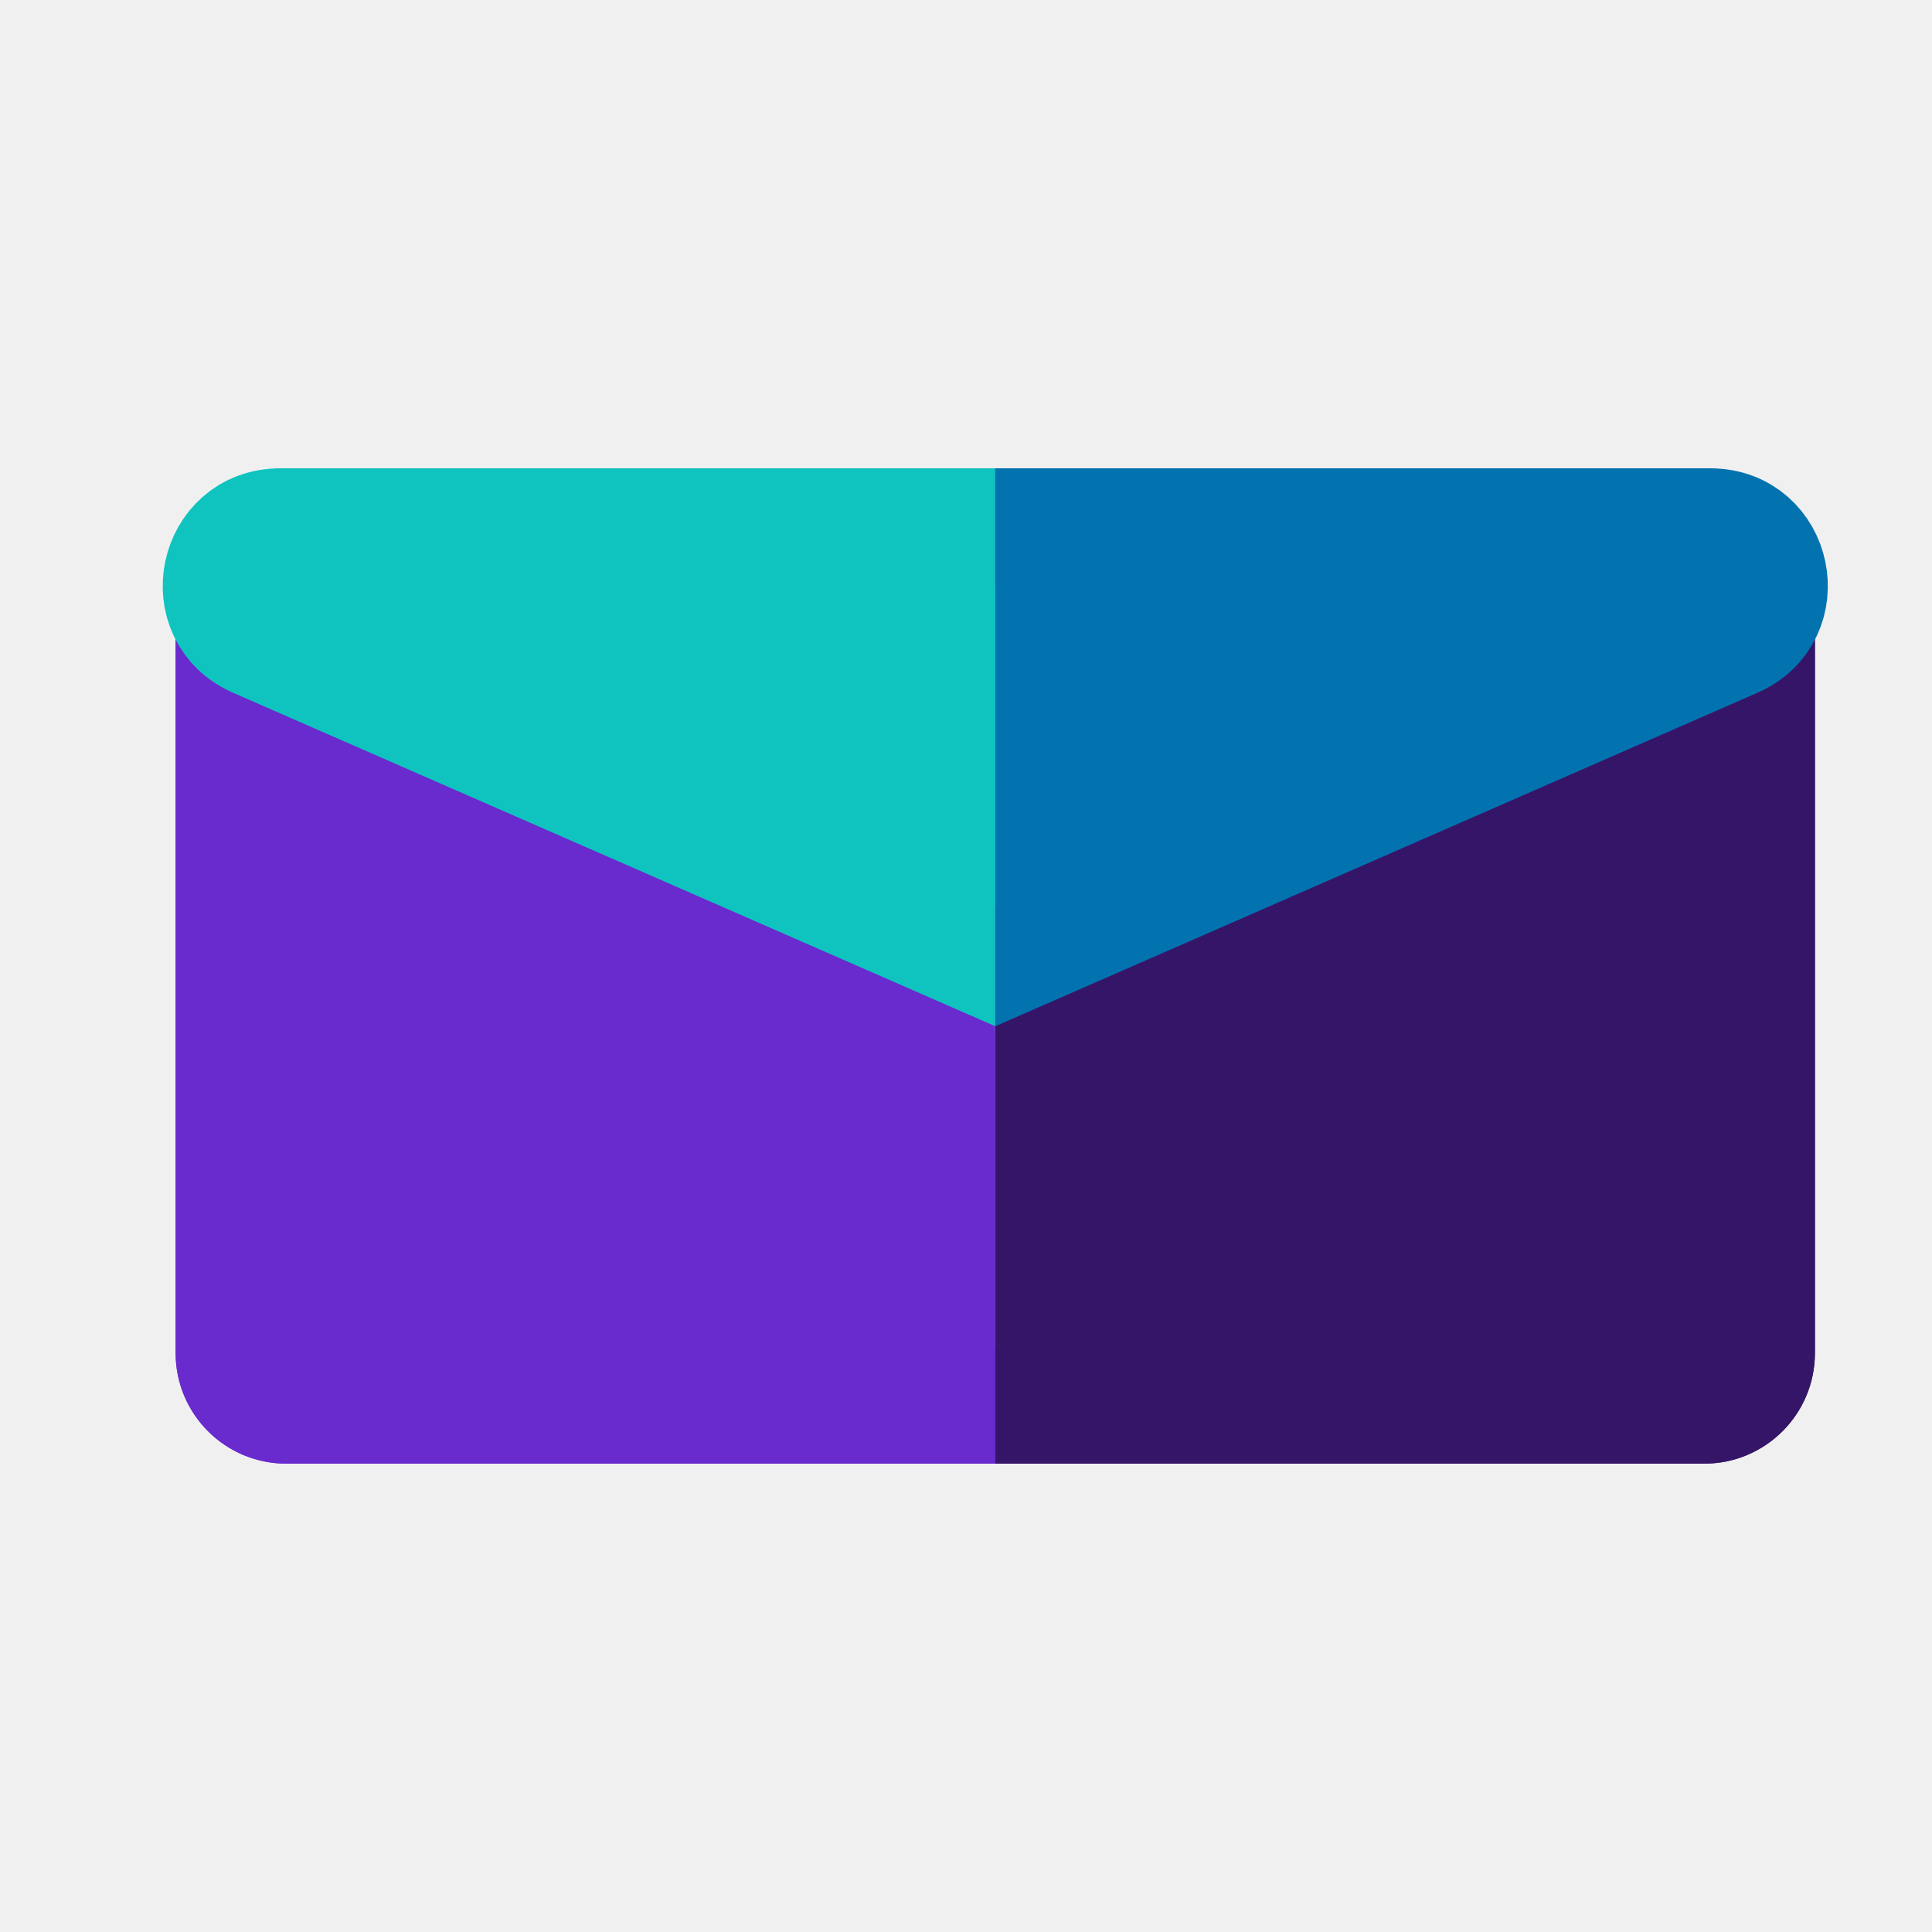
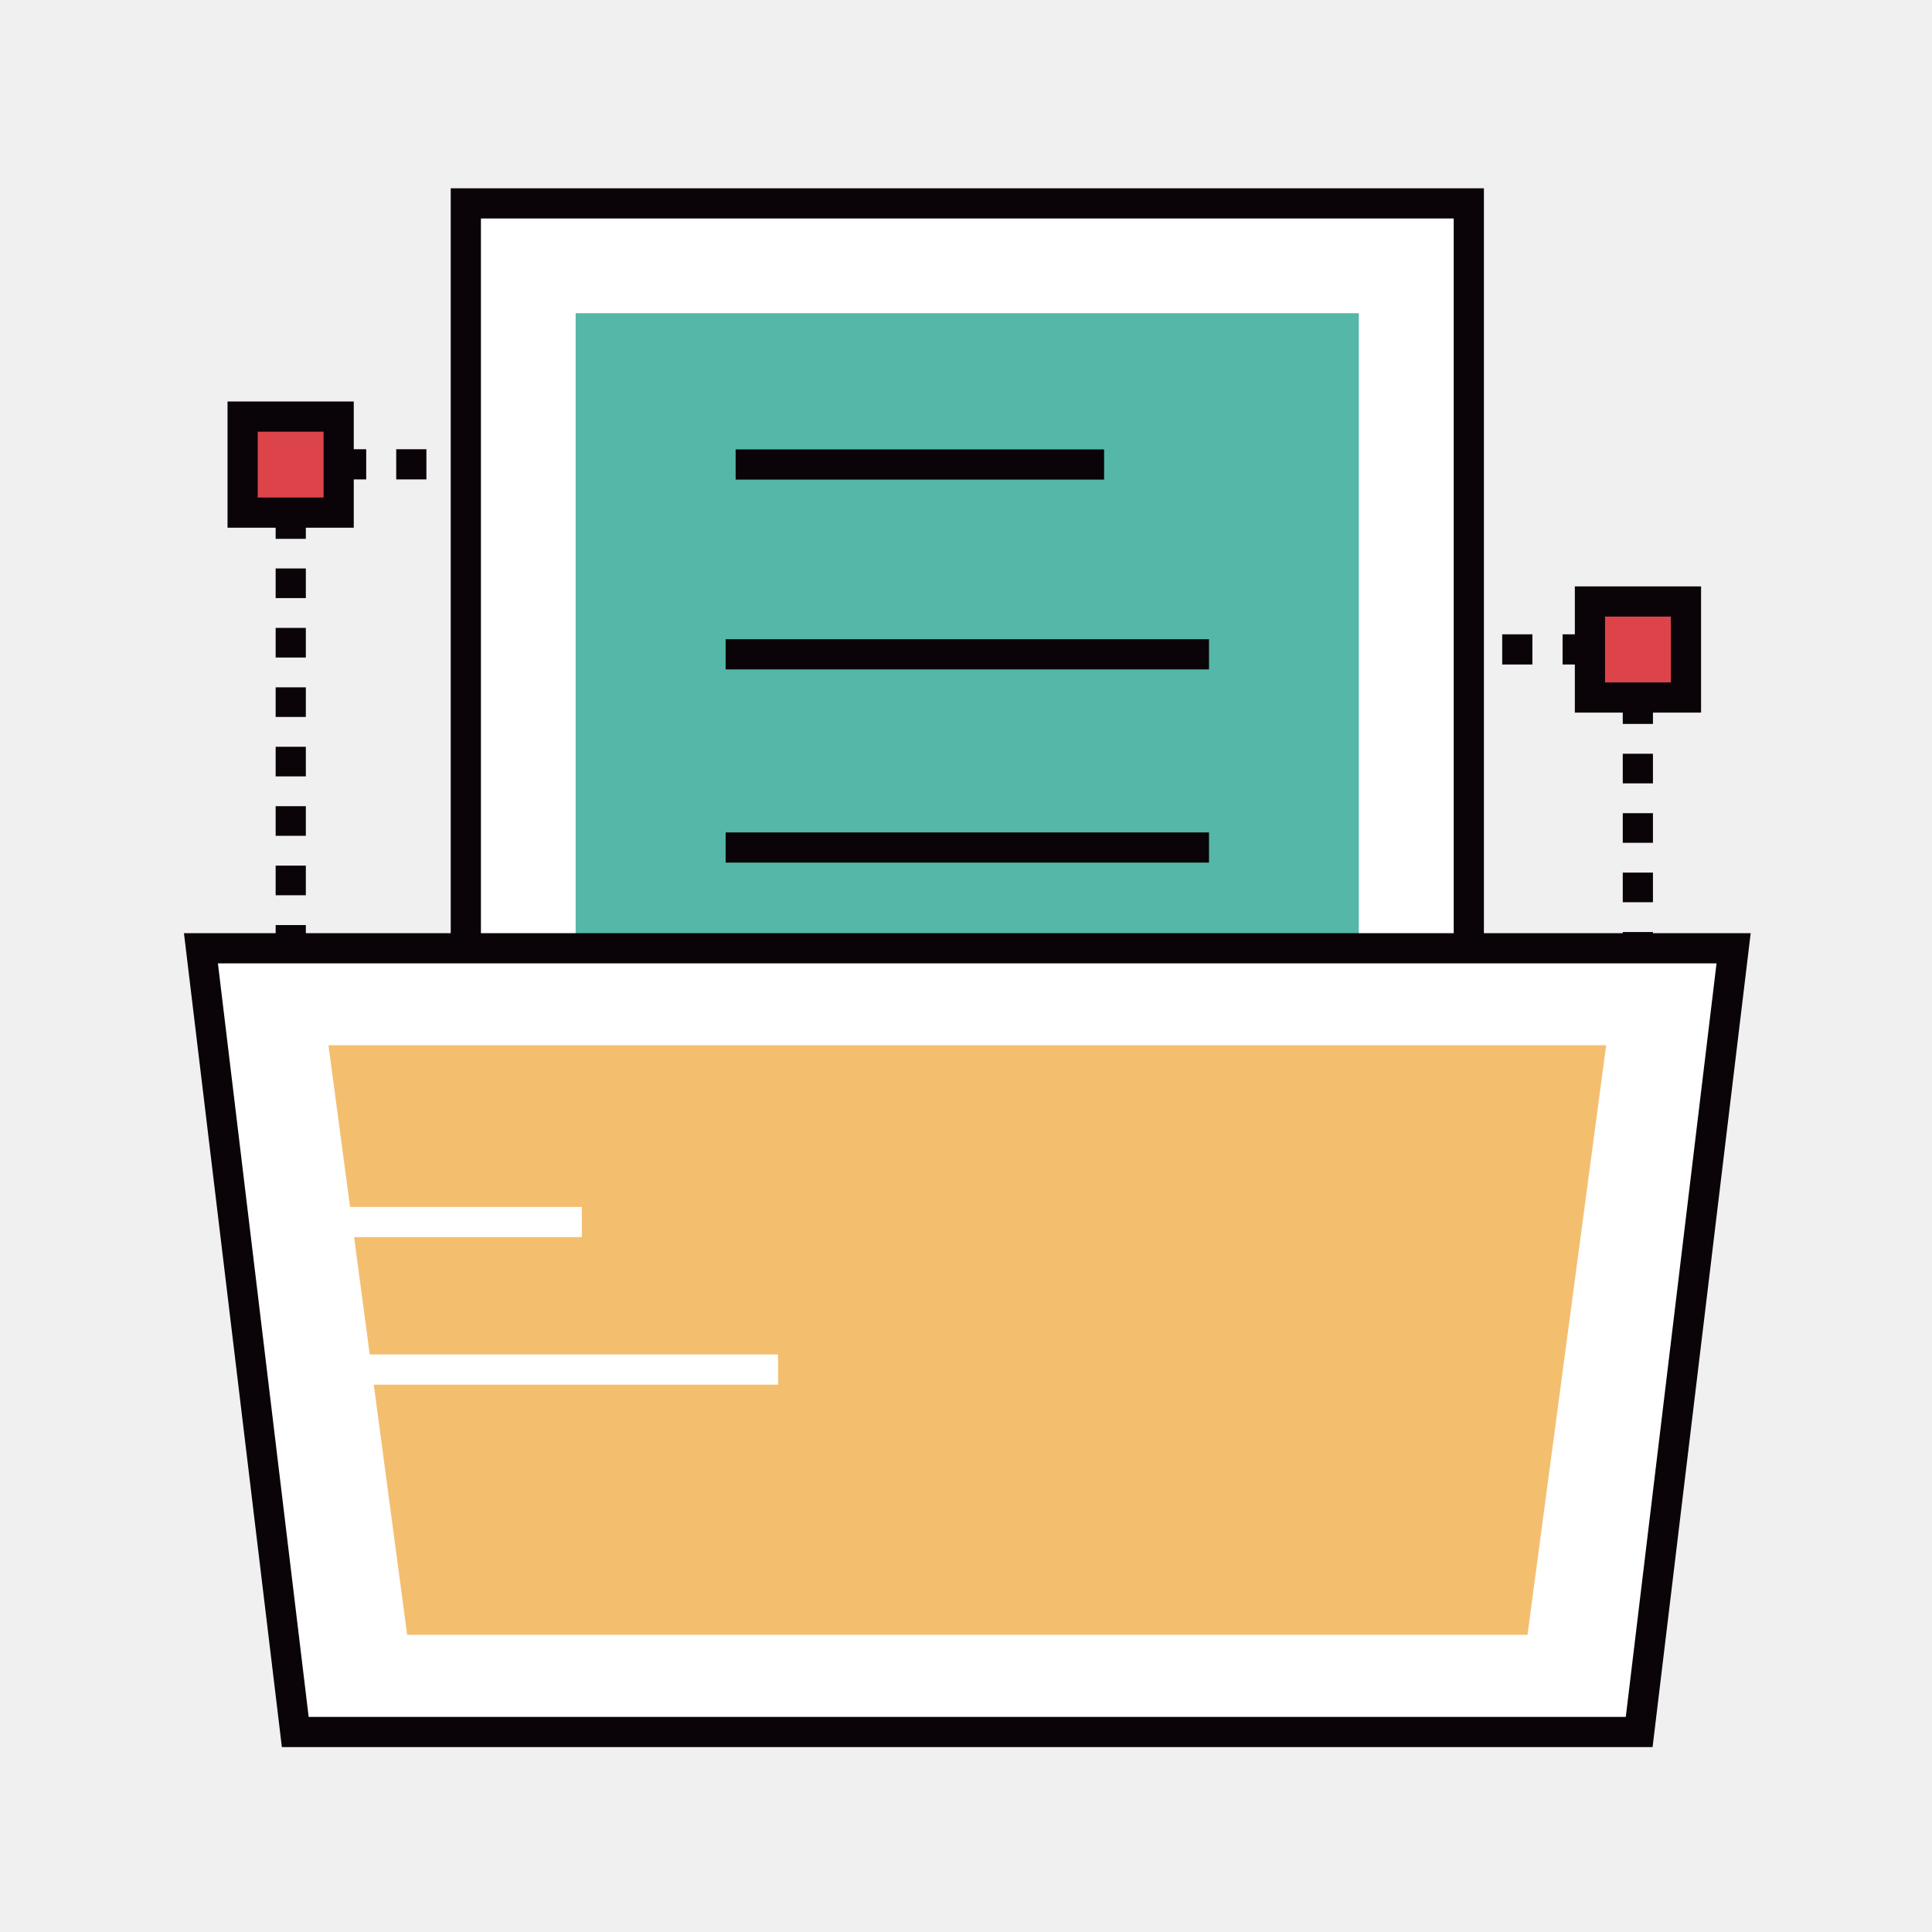
- <svg xmlns="http://www.w3.org/2000/svg" width="33" height="33" viewBox="0 0 33 33" fill="none">
-   <g clip-path="url(#clip0_416_524)">
-     <mask id="path-1-inside-1_416_524" fill="white">
-       <path d="M3 9.889C3 8.846 3.846 8 4.889 8H17V25H4.889C3.846 25 3 24.154 3 23.111V9.889Z" />
-     </mask>
-     <path d="M3 9.889C3 8.846 3.846 8 4.889 8H17V25H4.889C3.846 25 3 24.154 3 23.111V9.889Z" fill="#692ACE" />
-     <path d="M1 9.889C1 7.741 2.741 6 4.889 6H17V10H5L1 9.889ZM17 27H4.889C2.741 27 1 25.259 1 23.111L5 23H17V27ZM4.889 27C2.741 27 1 25.259 1 23.111V9.889C1 7.741 2.741 6 4.889 6L5 10V23L4.889 27ZM17 8V25V8Z" fill="#692ACE" mask="url(#path-1-inside-1_416_524)" />
-     <mask id="path-3-inside-2_416_524" fill="white">
-       <path d="M31 9.889C31 8.846 30.154 8 29.111 8H17V25H29.111C30.154 25 31 24.154 31 23.111V9.889Z" />
-     </mask>
-     <path d="M31 9.889C31 8.846 30.154 8 29.111 8H17V25H29.111C30.154 25 31 24.154 31 23.111V9.889Z" fill="#351568" />
-     <path d="M33 9.889C33 7.741 31.259 6 29.111 6H17V10H29L33 9.889ZM17 27H29.111C31.259 27 33 25.259 33 23.111L29 23H17V27ZM29.111 27C31.259 27 33 25.259 33 23.111V9.889C33 7.741 31.259 6 29.111 6L29 10V23L29.111 27ZM17 8V25V8Z" fill="#351568" mask="url(#path-3-inside-2_416_524)" />
-     <path d="M4.781 9H16V16L4.38 10.916C3.387 10.482 3.697 9 4.781 9Z" fill="#0FC4BF" stroke="#0FC4BF" stroke-width="2" />
-     <path d="M29.219 9H18V16L29.62 10.916C30.613 10.482 30.303 9 29.219 9Z" fill="#0273AF" stroke="#0273AF" stroke-width="2" />
-     <path d="M29 10H17V15.5L29 10Z" fill="#0273AF" />
-     <path d="M5 10H17V15.5L5 10Z" fill="#0FC4BF" />
-   </g>
-   <defs>
-     <clipPath id="clip0_416_524">
-       <rect width="32.538" height="32.538" fill="white" />
-     </clipPath>
-   </defs>
+ <svg xmlns="http://www.w3.org/2000/svg" width="800px" height="800px" viewBox="0 0 1024 1024" class="icon" version="1.1">
+   <path d="M401.9 584.7h16v16h-16zM385.9 600.7h-16v-16h16v16z m-31.9 0h-16v-16h16v16z m-32 0h-16v-16h16v16z m-32 0h-16v-16h16v16z m-32 0h-16v-16h16v16z m-32 0h-16v-16h16v16z m-31.9 0h-16v-16h16v16zM146.1 584.7h16v16h-16zM162.1 569h-16v-15.7h16V569z m0-31.5h-16v-15.7h16v15.7z m0-31.5h-16v-15.7h16V506z m0-31.5h-16v-15.7h16v15.7z m0-31.5h-16v-15.7h16V443z m0-31.5h-16v-15.7h16v15.7z m0-31.5h-16v-15.7h16V380z m0-31.5h-16v-15.7h16v15.7z m0-31.5h-16v-15.7h16V317z m0-31.4h-16v-15.7h16v15.7zM146.1 238.1h16v16h-16zM385.9 254.1h-16v-16h16v16z m-31.9 0h-16v-16h16v16z m-32 0h-16v-16h16v16z m-32 0h-16v-16h16v16z m-32 0h-16v-16h16v16z m-32 0h-16v-16h16v16z m-31.9 0h-16v-16h16v16zM401.9 238.1h16v16h-16zM417.9 569h-16v-15.7h16V569z m0-31.5h-16v-15.7h16v15.7z m0-31.5h-16v-15.7h16V506z m0-31.5h-16v-15.7h16v15.7z m0-31.5h-16v-15.7h16V443z m0-31.5h-16v-15.7h16v15.7z m0-31.5h-16v-15.7h16V380z m0-31.5h-16v-15.7h16v15.7z m0-31.5h-16v-15.7h16V317z m0-31.4h-16v-15.7h16v15.7zM860.1 682.9h16v16h-16zM844.2 698.9h-16v-16h16v16z m-32 0h-16v-16h16v16z m-32 0h-16v-16h16v16z m-32 0h-16v-16h16v16z m-32 0h-16v-16h16v16z m-31.9 0h-16v-16h16v16z m-32 0h-16v-16h16v16zM604.3 682.9h16v16h-16zM620.3 667.1h-16v-15.7h16v15.7z m0-31.4h-16V620h16v15.7z m0-31.5h-16v-15.7h16v15.7z m0-31.5h-16V557h16v15.7z m0-31.5h-16v-15.7h16v15.7z m0-31.5h-16V494h16v15.7z m0-31.5h-16v-15.7h16v15.7z m0-31.5h-16V431h16v15.7z m0-31.5h-16v-15.7h16v15.7z m0-31.5h-16V368h16v15.7zM604.3 336.2h16v16h-16zM844.2 352.2h-16v-16h16v16z m-32 0h-16v-16h16v16z m-32 0h-16v-16h16v16z m-32 0h-16v-16h16v16z m-32 0h-16v-16h16v16z m-31.9 0h-16v-16h16v16z m-32 0h-16v-16h16v16zM860.1 336.2h16v16h-16zM876.1 667.1h-16v-15.7h16v15.7z m0-31.4h-16V620h16v15.7z m0-31.5h-16v-15.7h16v15.7z m0-31.5h-16V557h16v15.7z m0-31.5h-16v-15.7h16v15.7z m0-31.5h-16V494h16v15.7z m0-31.5h-16v-15.7h16v15.7z m0-31.5h-16V431h16v15.7z m0-31.5h-16v-15.7h16v15.7z m0-31.5h-16V368h16v15.7z" fill="#0A0408" />
+   <path d="M246.9 107.8h531.6v531.6H246.9z" fill="#FFFFFF" />
+   <path d="M786.5 647.4H238.9V99.8h547.6v547.6z m-531.6-16h515.6V115.8H254.9v515.6z" fill="#0A0408" />
+   <path d="M305.1 166h415.1v415.1H305.1z" fill="#55B7A8" />
+   <path d="M389.9 238.2h195.3v16H389.9zM384.6 338.8h256.2v16H384.6zM384.6 441.2h256.2v16H384.6z" fill="#0A0408" />
+   <path d="M868.8 918H156.5l-50-415.4h812.3z" fill="#FFFFFF" />
+   <path d="M875.9 926H149.4L97.5 494.6h830.4l-52 431.4z m-712.3-16h698.1l48.1-399.4H115.5L163.6 910z" fill="#0A0408" />
+   <path d="M809.6 866.5H215.8L174.1 554h677.2z" fill="#F4BE6F" />
+   <path d="M154.1 639.7h154.3v16H154.1zM154.1 717.9h258.3v16H154.1z" fill="#FFFFFF" />
+   <path d="M842.7 318.8h50.9v50.9h-50.9z" fill="#DC444A" />
+   <path d="M901.6 377.7h-66.9v-66.9h66.9v66.9z m-50.9-16h34.9v-34.9h-34.9v34.9z" fill="#0A0408" />
+   <path d="M128.6 220.8h50.9v50.9h-50.9z" fill="#DC444A" />
+   <path d="M187.5 279.7h-66.9v-66.9h66.9v66.9z m-50.9-16h34.9v-34.9h-34.9v34.9z" fill="#0A0408" />
</svg>
